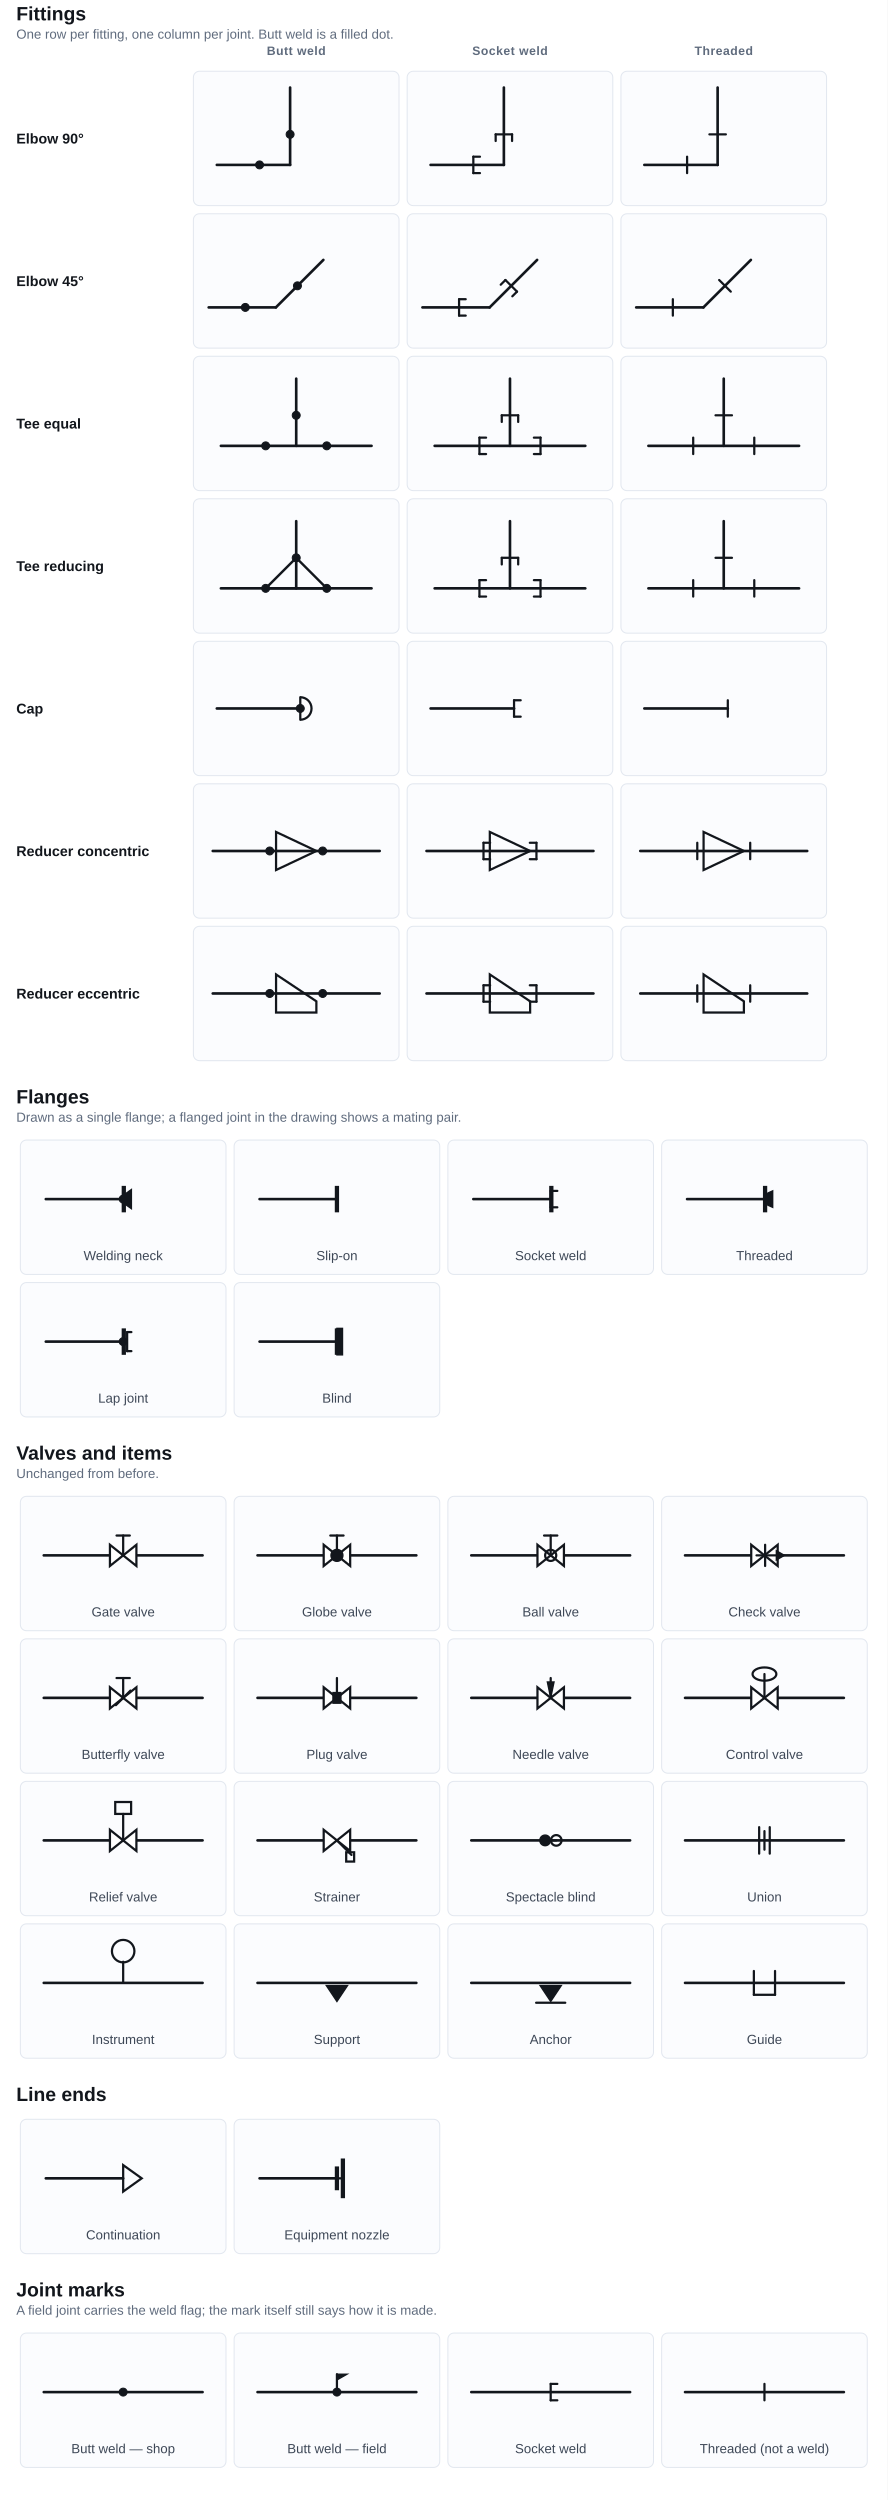
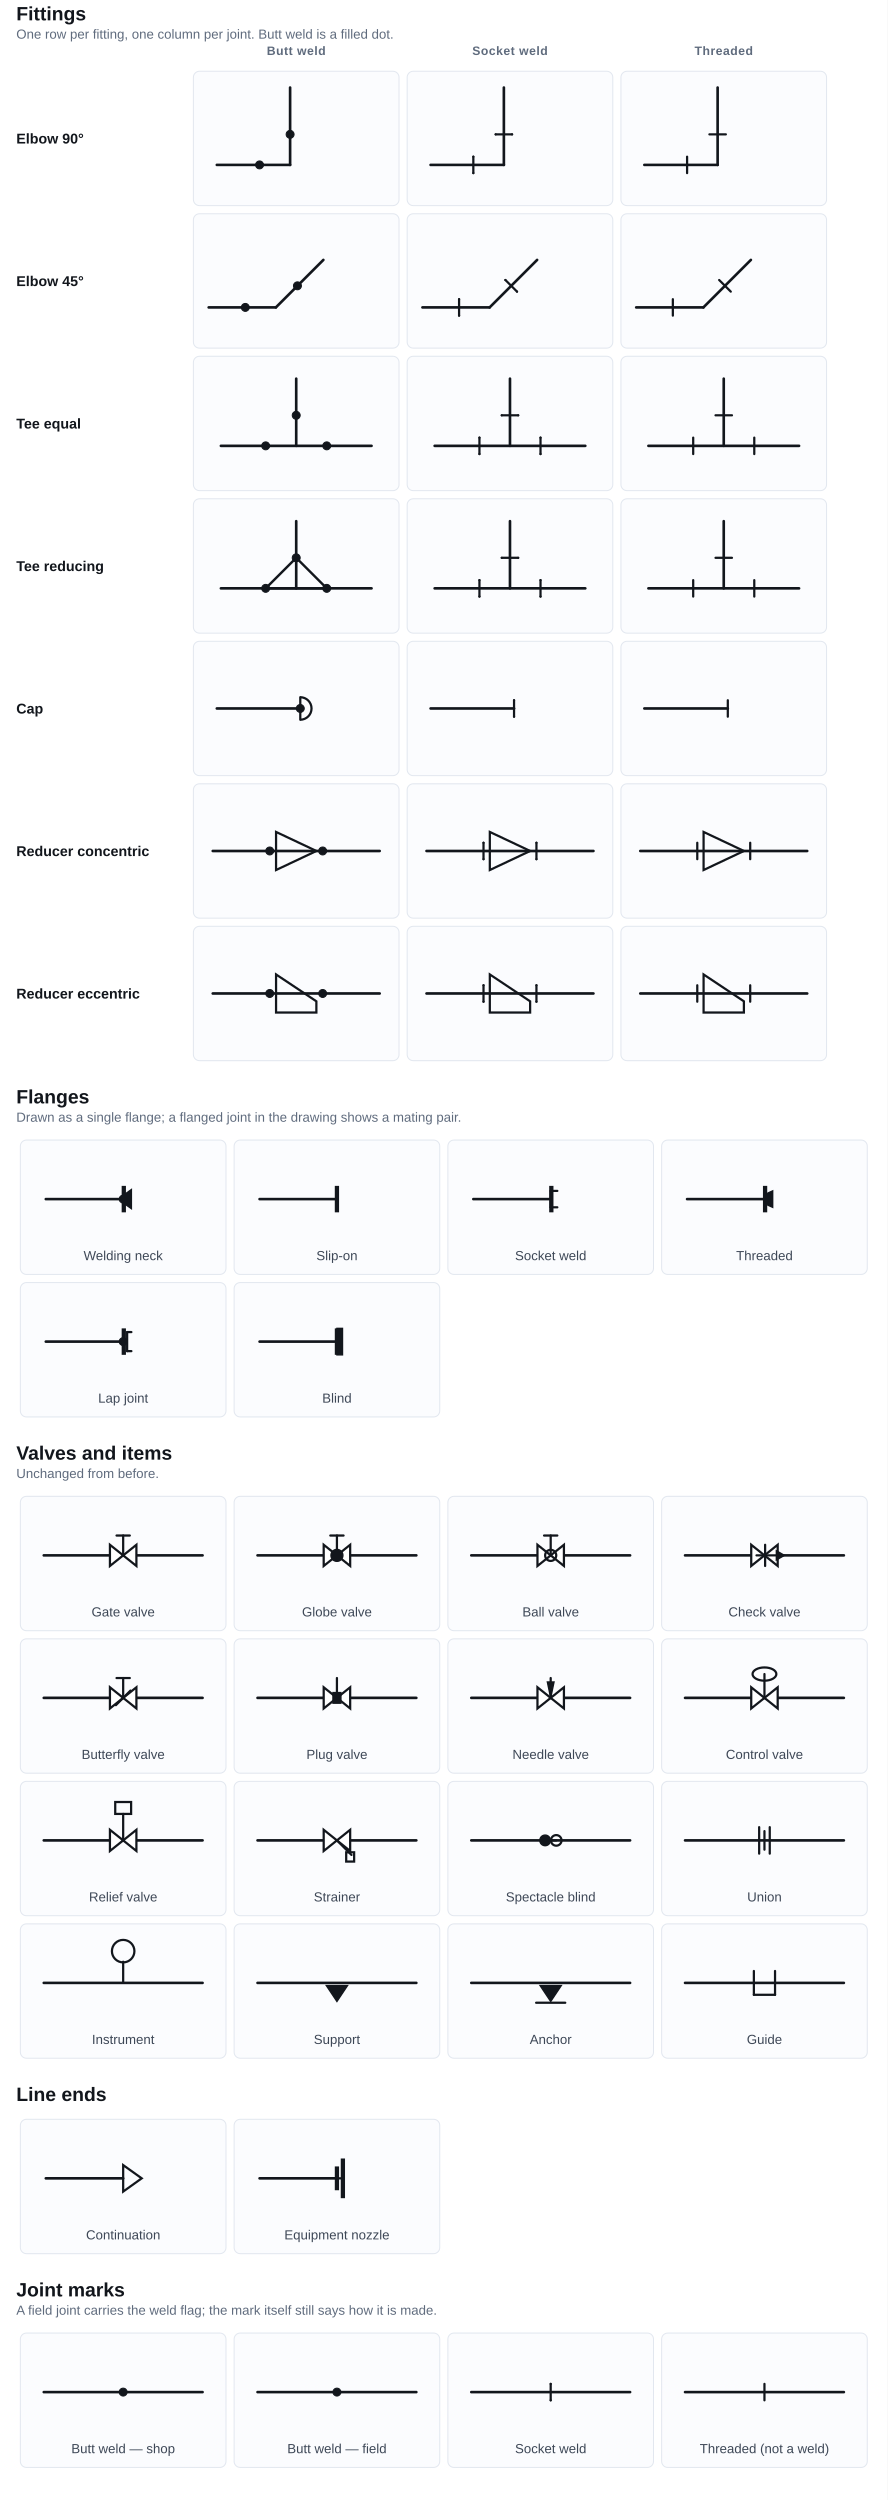
<svg xmlns="http://www.w3.org/2000/svg" viewBox="0 0 872 2456" width="872" height="2456">
  <style>
text { font-family: "Helvetica Neue", Arial, sans-serif; }
.bg { fill: #ffffff; }
.cell { fill: #fbfcfe; stroke: #e2e7ef; stroke-width: 1; }
.cap { font-size: 13px; fill: #3d4756; text-anchor: middle; }
.rowhead { font-size: 14px; font-weight: 600; fill: #12161c; }
.colhead { font-size: 12px; font-weight: 700; fill: #5f6b7d; text-anchor: middle; letter-spacing: 0.04em; }
.head { font-size: 19px; font-weight: 700; fill: #12161c; }
.sub { font-size: 13px; fill: #5f6b7d; }
.pipe { stroke: #12161c; stroke-width: 2.6; stroke-linecap: round; fill: none; }
.fitting-body { fill: none; stroke: #12161c; stroke-width: 2.4; }
.sym-line { stroke: #12161c; stroke-width: 2.2; fill: none; stroke-linecap: round; }
.sym-heavy { stroke: #12161c; stroke-width: 4.2; fill: none; }
.sym-fill { fill: #ffffff; stroke: #12161c; stroke-width: 2.2; }
.sym-hollow { fill: none; stroke: #12161c; stroke-width: 2.2; }
.sym-solid { fill: #12161c; stroke: #12161c; stroke-width: 1.4; }
.joint-bw { fill: #12161c; stroke: #12161c; stroke-width: 1; }
</style>
  <rect class="bg" x="0" y="0" width="872" height="2456" />
  <text class="head" x="16" y="20">Fittings</text>
  <text class="sub" x="16" y="38">One row per fitting, one column per joint. Butt weld is a filled dot.</text>
  <text class="colhead" x="291" y="54">Butt weld</text>
  <text class="colhead" x="501" y="54">Socket weld</text>
  <text class="colhead" x="711" y="54">Threaded</text>
  <text class="rowhead" x="16" y="141">Elbow 90°</text>
  <rect class="cell" x="190" y="70" width="202" height="132" rx="6" />
  <line class="pipe" x1="213" y1="162" x2="285" y2="162" />
  <line class="pipe" x1="285" y1="162" x2="285" y2="86" />
  <circle class="joint-bw" cx="255.00" cy="162.00" r="3.90" />
  <circle class="joint-bw" cx="285.00" cy="132.00" r="3.90" />
  <rect class="cell" x="400" y="70" width="202" height="132" rx="6" />
  <line class="pipe" x1="423" y1="162" x2="495" y2="162" />
  <line class="pipe" x1="495" y1="162" x2="495" y2="86" />
  <line class="sym-line" x1="465.00" y1="153.94" x2="465.00" y2="170.06" />
-   <line class="sym-line" x1="465.00" y1="153.94" x2="471.50" y2="153.94" />
-   <line class="sym-line" x1="465.00" y1="170.06" x2="471.50" y2="170.06" />
+   <line class="sym-line" x1="465.00" y1="153.94" x2="465.00" y2="153.94" />
+   <line class="sym-line" x1="465.00" y1="170.06" x2="465.00" y2="170.06" />
  <line class="sym-line" x1="503.06" y1="132.00" x2="486.94" y2="132.00" />
-   <line class="sym-line" x1="503.06" y1="132.00" x2="503.06" y2="138.50" />
-   <line class="sym-line" x1="486.94" y1="132.00" x2="486.94" y2="138.50" />
+   <line class="sym-line" x1="503.06" y1="132.00" x2="503.06" y2="132.00" />
+   <line class="sym-line" x1="486.94" y1="132.00" x2="486.94" y2="132.00" />
  <rect class="cell" x="610" y="70" width="202" height="132" rx="6" />
  <line class="pipe" x1="633" y1="162" x2="705" y2="162" />
  <line class="pipe" x1="705" y1="162" x2="705" y2="86" />
  <line class="sym-line" x1="675.00" y1="153.94" x2="675.00" y2="170.06" />
  <line class="sym-line" x1="713.06" y1="132.00" x2="696.94" y2="132.00" />
  <text class="rowhead" x="16" y="281">Elbow 45°</text>
  <rect class="cell" x="190" y="210" width="202" height="132" rx="6" />
  <line class="pipe" x1="205" y1="302" x2="271" y2="302" />
  <line class="pipe" x1="271" y1="302" x2="317.669" y2="255.331" />
  <circle class="joint-bw" cx="241.00" cy="302.00" r="3.90" />
  <circle class="joint-bw" cx="292.21" cy="280.79" r="3.90" />
  <rect class="cell" x="400" y="210" width="202" height="132" rx="6" />
  <line class="pipe" x1="415" y1="302" x2="481" y2="302" />
  <line class="pipe" x1="481" y1="302" x2="527.669" y2="255.331" />
  <line class="sym-line" x1="451.00" y1="293.94" x2="451.00" y2="310.06" />
-   <line class="sym-line" x1="451.00" y1="293.94" x2="457.50" y2="293.94" />
-   <line class="sym-line" x1="451.00" y1="310.06" x2="457.50" y2="310.06" />
+   <line class="sym-line" x1="451.00" y1="293.94" x2="451.00" y2="293.94" />
+   <line class="sym-line" x1="451.00" y1="310.06" x2="451.00" y2="310.06" />
  <line class="sym-line" x1="507.91" y1="286.49" x2="496.51" y2="275.09" />
-   <line class="sym-line" x1="507.91" y1="286.49" x2="503.32" y2="291.08" />
-   <line class="sym-line" x1="496.51" y1="275.09" x2="491.92" y2="279.68" />
+   <line class="sym-line" x1="507.91" y1="286.49" x2="507.91" y2="286.49" />
+   <line class="sym-line" x1="496.51" y1="275.09" x2="496.51" y2="275.09" />
  <rect class="cell" x="610" y="210" width="202" height="132" rx="6" />
  <line class="pipe" x1="625" y1="302" x2="691" y2="302" />
  <line class="pipe" x1="691" y1="302" x2="737.669" y2="255.331" />
  <line class="sym-line" x1="661.00" y1="293.94" x2="661.00" y2="310.06" />
  <line class="sym-line" x1="717.91" y1="286.49" x2="706.51" y2="275.09" />
  <text class="rowhead" x="16" y="421">Tee equal</text>
  <rect class="cell" x="190" y="350" width="202" height="132" rx="6" />
  <line class="pipe" x1="217" y1="438" x2="365" y2="438" />
  <line class="pipe" x1="291" y1="438" x2="291" y2="372" />
  <circle class="joint-bw" cx="261.00" cy="438.00" r="3.90" />
  <circle class="joint-bw" cx="321.00" cy="438.00" r="3.90" />
  <circle class="joint-bw" cx="291.00" cy="408.00" r="3.90" />
  <rect class="cell" x="400" y="350" width="202" height="132" rx="6" />
  <line class="pipe" x1="427" y1="438" x2="575" y2="438" />
  <line class="pipe" x1="501" y1="438" x2="501" y2="372" />
  <line class="sym-line" x1="471.00" y1="429.94" x2="471.00" y2="446.06" />
-   <line class="sym-line" x1="471.00" y1="429.94" x2="477.50" y2="429.94" />
-   <line class="sym-line" x1="471.00" y1="446.06" x2="477.50" y2="446.06" />
+   <line class="sym-line" x1="471.00" y1="429.94" x2="471.00" y2="429.94" />
+   <line class="sym-line" x1="471.00" y1="446.06" x2="471.00" y2="446.06" />
  <line class="sym-line" x1="531.00" y1="446.06" x2="531.00" y2="429.94" />
-   <line class="sym-line" x1="531.00" y1="446.06" x2="524.50" y2="446.06" />
-   <line class="sym-line" x1="531.00" y1="429.94" x2="524.50" y2="429.94" />
+   <line class="sym-line" x1="531.00" y1="446.06" x2="531.00" y2="446.06" />
+   <line class="sym-line" x1="531.00" y1="429.94" x2="531.00" y2="429.94" />
  <line class="sym-line" x1="509.06" y1="408.00" x2="492.94" y2="408.00" />
-   <line class="sym-line" x1="509.06" y1="408.00" x2="509.06" y2="414.50" />
-   <line class="sym-line" x1="492.94" y1="408.00" x2="492.94" y2="414.50" />
+   <line class="sym-line" x1="509.06" y1="408.00" x2="509.06" y2="408.00" />
+   <line class="sym-line" x1="492.94" y1="408.00" x2="492.94" y2="408.00" />
  <rect class="cell" x="610" y="350" width="202" height="132" rx="6" />
  <line class="pipe" x1="637" y1="438" x2="785" y2="438" />
  <line class="pipe" x1="711" y1="438" x2="711" y2="372" />
  <line class="sym-line" x1="681.00" y1="429.94" x2="681.00" y2="446.06" />
  <line class="sym-line" x1="741.00" y1="446.06" x2="741.00" y2="429.94" />
  <line class="sym-line" x1="719.06" y1="408.00" x2="702.94" y2="408.00" />
  <text class="rowhead" x="16" y="561">Tee reducing</text>
  <rect class="cell" x="190" y="490" width="202" height="132" rx="6" />
  <line class="pipe" x1="217" y1="578" x2="365" y2="578" />
  <line class="pipe" x1="291" y1="578" x2="291" y2="512" />
  <polygon class="fitting-body" points="261,578 321,578 291,548" />
  <circle class="joint-bw" cx="261.00" cy="578.00" r="3.90" />
  <circle class="joint-bw" cx="321.00" cy="578.00" r="3.90" />
  <circle class="joint-bw" cx="291.00" cy="548.00" r="3.90" />
  <rect class="cell" x="400" y="490" width="202" height="132" rx="6" />
  <line class="pipe" x1="427" y1="578" x2="575" y2="578" />
  <line class="pipe" x1="501" y1="578" x2="501" y2="512" />
  <line class="sym-line" x1="471.00" y1="569.94" x2="471.00" y2="586.06" />
-   <line class="sym-line" x1="471.00" y1="569.94" x2="477.50" y2="569.94" />
-   <line class="sym-line" x1="471.00" y1="586.06" x2="477.50" y2="586.06" />
+   <line class="sym-line" x1="471.00" y1="569.94" x2="471.00" y2="569.94" />
+   <line class="sym-line" x1="471.00" y1="586.06" x2="471.00" y2="586.06" />
  <line class="sym-line" x1="531.00" y1="586.06" x2="531.00" y2="569.94" />
-   <line class="sym-line" x1="531.00" y1="586.06" x2="524.50" y2="586.06" />
-   <line class="sym-line" x1="531.00" y1="569.94" x2="524.50" y2="569.94" />
+   <line class="sym-line" x1="531.00" y1="586.06" x2="531.00" y2="586.06" />
+   <line class="sym-line" x1="531.00" y1="569.94" x2="531.00" y2="569.94" />
  <line class="sym-line" x1="509.06" y1="548.00" x2="492.94" y2="548.00" />
-   <line class="sym-line" x1="509.06" y1="548.00" x2="509.06" y2="554.50" />
-   <line class="sym-line" x1="492.94" y1="548.00" x2="492.94" y2="554.50" />
+   <line class="sym-line" x1="509.06" y1="548.00" x2="509.06" y2="548.00" />
+   <line class="sym-line" x1="492.94" y1="548.00" x2="492.94" y2="548.00" />
  <rect class="cell" x="610" y="490" width="202" height="132" rx="6" />
  <line class="pipe" x1="637" y1="578" x2="785" y2="578" />
  <line class="pipe" x1="711" y1="578" x2="711" y2="512" />
  <line class="sym-line" x1="681.00" y1="569.94" x2="681.00" y2="586.06" />
  <line class="sym-line" x1="741.00" y1="586.06" x2="741.00" y2="569.94" />
  <line class="sym-line" x1="719.06" y1="548.00" x2="702.94" y2="548.00" />
  <text class="rowhead" x="16" y="701">Cap</text>
  <rect class="cell" x="190" y="630" width="202" height="132" rx="6" />
  <line class="pipe" x1="213" y1="696" x2="295" y2="696" />
  <line class="sym-line" x1="295.00" y1="684.95" x2="295.00" y2="707.05" />
  <path class="sym-hollow" d="M 295.00 684.95 A 11.05 11.05 0 0 1 295.00 707.05" />
  <circle class="joint-bw" cx="295.00" cy="696.00" r="3.90" />
  <rect class="cell" x="400" y="630" width="202" height="132" rx="6" />
  <line class="pipe" x1="423" y1="696" x2="505" y2="696" />
  <line class="sym-line" x1="505.00" y1="687.94" x2="505.00" y2="704.06" />
-   <line class="sym-line" x1="505.00" y1="687.94" x2="511.50" y2="687.94" />
-   <line class="sym-line" x1="505.00" y1="704.06" x2="511.50" y2="704.06" />
+   <line class="sym-line" x1="505.00" y1="687.94" x2="505.00" y2="687.94" />
+   <line class="sym-line" x1="505.00" y1="704.06" x2="505.00" y2="704.06" />
  <rect class="cell" x="610" y="630" width="202" height="132" rx="6" />
  <line class="pipe" x1="633" y1="696" x2="715" y2="696" />
  <line class="sym-line" x1="715.00" y1="687.94" x2="715.00" y2="704.06" />
  <text class="rowhead" x="16" y="841">Reducer concentric</text>
  <rect class="cell" x="190" y="770" width="202" height="132" rx="6" />
  <line class="pipe" x1="209" y1="836" x2="373" y2="836" />
  <polygon class="sym-hollow" points="271.20,817.30 271.20,854.70 310.80,836.00" />
  <circle class="joint-bw" cx="265.00" cy="836.00" r="3.90" />
  <circle class="joint-bw" cx="317.00" cy="836.00" r="3.90" />
  <rect class="cell" x="400" y="770" width="202" height="132" rx="6" />
  <line class="pipe" x1="419" y1="836" x2="583" y2="836" />
  <polygon class="sym-hollow" points="481.20,817.30 481.20,854.70 520.80,836.00" />
  <line class="sym-line" x1="475.00" y1="827.94" x2="475.00" y2="844.06" />
-   <line class="sym-line" x1="475.00" y1="827.94" x2="481.50" y2="827.94" />
-   <line class="sym-line" x1="475.00" y1="844.06" x2="481.50" y2="844.06" />
+   <line class="sym-line" x1="475.00" y1="827.94" x2="475.00" y2="827.94" />
+   <line class="sym-line" x1="475.00" y1="844.06" x2="475.00" y2="844.06" />
  <line class="sym-line" x1="527.00" y1="844.06" x2="527.00" y2="827.94" />
-   <line class="sym-line" x1="527.00" y1="844.06" x2="520.50" y2="844.06" />
-   <line class="sym-line" x1="527.00" y1="827.94" x2="520.50" y2="827.94" />
+   <line class="sym-line" x1="527.00" y1="844.06" x2="527.00" y2="844.06" />
+   <line class="sym-line" x1="527.00" y1="827.94" x2="527.00" y2="827.94" />
  <rect class="cell" x="610" y="770" width="202" height="132" rx="6" />
  <line class="pipe" x1="629" y1="836" x2="793" y2="836" />
  <polygon class="sym-hollow" points="691.20,817.30 691.20,854.70 730.80,836.00" />
  <line class="sym-line" x1="685.00" y1="827.94" x2="685.00" y2="844.06" />
  <line class="sym-line" x1="737.00" y1="844.06" x2="737.00" y2="827.94" />
  <text class="rowhead" x="16" y="981">Reducer eccentric</text>
  <rect class="cell" x="190" y="910" width="202" height="132" rx="6" />
  <line class="pipe" x1="209" y1="976" x2="373" y2="976" />
  <polygon class="sym-hollow" points="271.20,957.30 271.20,994.70 310.80,994.70 310.80,983.70" />
  <circle class="joint-bw" cx="265.00" cy="976.00" r="3.90" />
  <circle class="joint-bw" cx="317.00" cy="976.00" r="3.90" />
  <rect class="cell" x="400" y="910" width="202" height="132" rx="6" />
  <line class="pipe" x1="419" y1="976" x2="583" y2="976" />
  <polygon class="sym-hollow" points="481.20,957.30 481.20,994.70 520.80,994.70 520.80,983.70" />
  <line class="sym-line" x1="475.00" y1="967.94" x2="475.00" y2="984.06" />
-   <line class="sym-line" x1="475.00" y1="967.94" x2="481.50" y2="967.94" />
-   <line class="sym-line" x1="475.00" y1="984.06" x2="481.50" y2="984.06" />
+   <line class="sym-line" x1="475.00" y1="967.94" x2="475.00" y2="967.94" />
+   <line class="sym-line" x1="475.00" y1="984.06" x2="475.00" y2="984.06" />
  <line class="sym-line" x1="527.00" y1="984.06" x2="527.00" y2="967.94" />
-   <line class="sym-line" x1="527.00" y1="984.06" x2="520.50" y2="984.06" />
-   <line class="sym-line" x1="527.00" y1="967.94" x2="520.50" y2="967.94" />
+   <line class="sym-line" x1="527.00" y1="984.06" x2="527.00" y2="984.06" />
+   <line class="sym-line" x1="527.00" y1="967.94" x2="527.00" y2="967.94" />
  <rect class="cell" x="610" y="910" width="202" height="132" rx="6" />
  <line class="pipe" x1="629" y1="976" x2="793" y2="976" />
  <polygon class="sym-hollow" points="691.20,957.30 691.20,994.70 730.80,994.70 730.80,983.70" />
  <line class="sym-line" x1="685.00" y1="967.94" x2="685.00" y2="984.06" />
  <line class="sym-line" x1="737.00" y1="984.06" x2="737.00" y2="967.94" />
  <text class="head" x="16" y="1084">Flanges</text>
  <text class="sub" x="16" y="1102">Drawn as a single flange; a flanged joint in the drawing shows a mating pair.</text>
  <rect class="cell" x="20" y="1120" width="202" height="132" rx="6" />
  <line class="pipe" x1="45" y1="1178" x2="121" y2="1178" />
  <polygon class="sym-solid" points="121.00,1174.36 121.00,1181.64 129.06,1187.36 129.06,1168.64" />
  <line class="sym-heavy" x1="121.62" y1="1165.00" x2="121.62" y2="1191.00" />
  <circle class="joint-bw" cx="121.00" cy="1178.00" r="3.90" />
  <text class="cap" x="121" y="1238">Welding neck</text>
  <rect class="cell" x="230" y="1120" width="202" height="132" rx="6" />
  <line class="pipe" x1="255" y1="1178" x2="331" y2="1178" />
  <line class="sym-heavy" x1="331.00" y1="1165.00" x2="331.00" y2="1191.00" />
  <text class="cap" x="331" y="1238">Slip-on</text>
  <rect class="cell" x="440" y="1120" width="202" height="132" rx="6" />
  <line class="pipe" x1="465" y1="1178" x2="541" y2="1178" />
  <line class="sym-line" x1="541.00" y1="1169.94" x2="541.00" y2="1186.06" />
  <line class="sym-line" x1="541.00" y1="1169.94" x2="547.50" y2="1169.94" />
  <line class="sym-line" x1="541.00" y1="1186.06" x2="547.50" y2="1186.06" />
  <line class="sym-heavy" x1="541.62" y1="1165.00" x2="541.62" y2="1191.00" />
  <text class="cap" x="541" y="1238">Socket weld</text>
  <rect class="cell" x="650" y="1120" width="202" height="132" rx="6" />
  <line class="pipe" x1="675" y1="1178" x2="751" y2="1178" />
  <polygon class="sym-solid" points="751.00,1173.58 751.00,1182.42 759.06,1186.06 759.06,1169.94" />
  <line class="sym-heavy" x1="751.62" y1="1165.00" x2="751.62" y2="1191.00" />
  <text class="cap" x="751" y="1238">Threaded</text>
  <rect class="cell" x="20" y="1260" width="202" height="132" rx="6" />
  <line class="pipe" x1="45" y1="1318" x2="121" y2="1318" />
  <line class="sym-line" x1="124.90" y1="1308.64" x2="124.90" y2="1327.36" />
  <line class="sym-line" x1="124.90" y1="1308.64" x2="129.06" y2="1308.64" />
  <line class="sym-line" x1="124.90" y1="1327.36" x2="129.06" y2="1327.36" />
  <line class="sym-heavy" x1="121.62" y1="1305.00" x2="121.62" y2="1331.00" />
  <circle class="joint-bw" cx="121.00" cy="1318.00" r="3.90" />
  <text class="cap" x="121" y="1378">Lap joint</text>
  <rect class="cell" x="230" y="1260" width="202" height="132" rx="6" />
  <line class="pipe" x1="255" y1="1318" x2="331" y2="1318" />
  <line class="sym-heavy" x1="331.00" y1="1305.00" x2="331.00" y2="1331.00" />
  <polygon class="sym-solid" points="331.00,1305.00 336.46,1305.00 336.46,1331.00 331.00,1331.00" />
  <text class="cap" x="331" y="1378">Blind</text>
  <text class="head" x="16" y="1434">Valves and items</text>
  <text class="sub" x="16" y="1452">Unchanged from before.</text>
  <rect class="cell" x="20" y="1470" width="202" height="132" rx="6" />
  <line class="pipe" x1="43" y1="1528" x2="199" y2="1528" />
  <polygon class="sym-fill" points="108.00,1517.60 108.00,1538.40 121.00,1528.00" />
  <polygon class="sym-fill" points="134.00,1517.60 134.00,1538.40 121.00,1528.00" />
  <line class="sym-line" x1="121.00" y1="1528.00" x2="121.00" y2="1508.50" />
  <line class="sym-line" x1="114.50" y1="1508.50" x2="127.50" y2="1508.50" />
  <text class="cap" x="121" y="1588">Gate valve</text>
  <rect class="cell" x="230" y="1470" width="202" height="132" rx="6" />
  <line class="pipe" x1="253" y1="1528" x2="409" y2="1528" />
  <polygon class="sym-fill" points="318.00,1517.60 318.00,1538.40 331.00,1528.00" />
  <polygon class="sym-fill" points="344.00,1517.60 344.00,1538.40 331.00,1528.00" />
  <circle class="sym-solid" cx="331.00" cy="1528.00" r="5.85" />
  <line class="sym-line" x1="331.00" y1="1528.00" x2="331.00" y2="1508.50" />
  <line class="sym-line" x1="324.50" y1="1508.50" x2="337.50" y2="1508.50" />
  <text class="cap" x="331" y="1588">Globe valve</text>
  <rect class="cell" x="440" y="1470" width="202" height="132" rx="6" />
  <line class="pipe" x1="463" y1="1528" x2="619" y2="1528" />
  <polygon class="sym-fill" points="528.00,1517.60 528.00,1538.40 541.00,1528.00" />
  <polygon class="sym-fill" points="554.00,1517.60 554.00,1538.40 541.00,1528.00" />
  <circle class="sym-hollow" cx="541.00" cy="1528.00" r="5.46" />
  <line class="sym-line" x1="541.00" y1="1528.00" x2="541.00" y2="1508.50" />
  <line class="sym-line" x1="534.50" y1="1508.50" x2="547.50" y2="1508.50" />
  <text class="cap" x="541" y="1588">Ball valve</text>
  <rect class="cell" x="650" y="1470" width="202" height="132" rx="6" />
  <line class="pipe" x1="673" y1="1528" x2="829" y2="1528" />
  <polygon class="sym-fill" points="738.00,1517.60 738.00,1538.40 751.00,1528.00" />
  <polygon class="sym-fill" points="764.00,1517.60 764.00,1538.40 751.00,1528.00" />
  <line class="sym-line" x1="751.65" y1="1517.60" x2="751.65" y2="1538.40" />
  <line class="sym-line" x1="743.20" y1="1528.00" x2="762.70" y2="1528.00" />
  <polygon class="sym-solid" points="770.50,1528.00 762.70,1523.45 762.70,1532.55" />
  <text class="cap" x="751" y="1588">Check valve</text>
  <rect class="cell" x="20" y="1610" width="202" height="132" rx="6" />
  <line class="pipe" x1="43" y1="1668" x2="199" y2="1668" />
  <polygon class="sym-fill" points="108.00,1657.60 108.00,1678.40 121.00,1668.00" />
  <polygon class="sym-fill" points="134.00,1657.60 134.00,1678.40 121.00,1668.00" />
  <line class="sym-line" x1="113.85" y1="1675.15" x2="128.15" y2="1660.85" />
  <line class="sym-line" x1="121.00" y1="1668.00" x2="121.00" y2="1648.50" />
  <line class="sym-line" x1="114.50" y1="1648.50" x2="127.50" y2="1648.50" />
  <text class="cap" x="121" y="1728">Butterfly valve</text>
  <rect class="cell" x="230" y="1610" width="202" height="132" rx="6" />
  <line class="pipe" x1="253" y1="1668" x2="409" y2="1668" />
  <polygon class="sym-fill" points="318.00,1657.60 318.00,1678.40 331.00,1668.00" />
  <polygon class="sym-fill" points="344.00,1657.60 344.00,1678.40 331.00,1668.00" />
  <polygon class="sym-solid" points="327.10,1662.80 334.90,1662.80 334.90,1673.20 327.10,1673.20" />
  <line class="sym-line" x1="331.00" y1="1668.00" x2="331.00" y2="1648.50" />
  <text class="cap" x="331" y="1728">Plug valve</text>
  <rect class="cell" x="440" y="1610" width="202" height="132" rx="6" />
  <line class="pipe" x1="463" y1="1668" x2="619" y2="1668" />
  <polygon class="sym-fill" points="528.00,1657.60 528.00,1678.40 541.00,1668.00" />
  <polygon class="sym-fill" points="554.00,1657.60 554.00,1678.40 541.00,1668.00" />
  <line class="sym-line" x1="541.00" y1="1668.00" x2="541.00" y2="1648.50" />
  <polygon class="sym-solid" points="541.00,1668.00 537.75,1652.40 544.25,1652.40" />
  <text class="cap" x="541" y="1728">Needle valve</text>
  <rect class="cell" x="650" y="1610" width="202" height="132" rx="6" />
  <line class="pipe" x1="673" y1="1668" x2="829" y2="1668" />
  <polygon class="sym-fill" points="738.00,1657.60 738.00,1678.40 751.00,1668.00" />
  <polygon class="sym-fill" points="764.00,1657.60 764.00,1678.40 751.00,1668.00" />
  <line class="sym-line" x1="751.00" y1="1668.00" x2="751.00" y2="1644.60" />
  <ellipse class="sym-hollow" cx="751.00" cy="1644.60" rx="11.70" ry="6.50" />
  <text class="cap" x="751" y="1728">Control valve</text>
  <rect class="cell" x="20" y="1750" width="202" height="132" rx="6" />
  <line class="pipe" x1="43" y1="1808" x2="199" y2="1808" />
  <polygon class="sym-fill" points="108.00,1797.60 108.00,1818.40 121.00,1808.00" />
  <polygon class="sym-fill" points="134.00,1797.60 134.00,1818.40 121.00,1808.00" />
  <line class="sym-line" x1="121.00" y1="1808.00" x2="121.00" y2="1782.00" />
  <polygon class="sym-hollow" points="113.20,1782.00 128.80,1782.00 128.80,1770.30 113.20,1770.30" />
  <text class="cap" x="121" y="1868">Relief valve</text>
  <rect class="cell" x="230" y="1750" width="202" height="132" rx="6" />
  <line class="pipe" x1="253" y1="1808" x2="409" y2="1808" />
  <polygon class="sym-fill" points="318.00,1797.60 318.00,1818.40 331.00,1808.00" />
  <polygon class="sym-fill" points="344.00,1797.60 344.00,1818.40 331.00,1808.00" />
  <line class="sym-line" x1="331.00" y1="1808.00" x2="345.30" y2="1822.30" />
  <polygon class="sym-hollow" points="340.10,1819.70 347.90,1819.70 347.90,1828.80 340.10,1828.80" />
  <text class="cap" x="331" y="1868">Strainer</text>
  <rect class="cell" x="440" y="1750" width="202" height="132" rx="6" />
  <line class="pipe" x1="463" y1="1808" x2="619" y2="1808" />
  <circle class="sym-solid" cx="535.54" cy="1808.00" r="5.20" />
  <circle class="sym-hollow" cx="546.46" cy="1808.00" r="5.20" />
  <line class="sym-line" x1="535.54" y1="1808.00" x2="546.46" y2="1808.00" />
  <text class="cap" x="541" y="1868">Spectacle blind</text>
  <rect class="cell" x="650" y="1750" width="202" height="132" rx="6" />
  <line class="pipe" x1="673" y1="1808" x2="829" y2="1808" />
  <line class="sym-line" x1="745.80" y1="1795.00" x2="745.80" y2="1821.00" />
  <line class="sym-line" x1="756.20" y1="1795.00" x2="756.20" y2="1821.00" />
  <line class="sym-line" x1="751.00" y1="1798.90" x2="751.00" y2="1817.10" />
  <text class="cap" x="751" y="1868">Union</text>
  <rect class="cell" x="20" y="1890" width="202" height="132" rx="6" />
  <line class="pipe" x1="43" y1="1948" x2="199" y2="1948" />
  <line class="sym-line" x1="121.00" y1="1948.00" x2="121.00" y2="1927.20" />
  <circle class="sym-hollow" cx="121.00" cy="1916.80" r="11.05" />
  <text class="cap" x="121" y="2008">Instrument</text>
  <rect class="cell" x="230" y="1890" width="202" height="132" rx="6" />
  <line class="pipe" x1="253" y1="1948" x2="409" y2="1948" />
  <polygon class="sym-solid" points="320.60,1950.60 341.40,1950.60 331.00,1966.20" />
  <text class="cap" x="331" y="2008">Support</text>
  <rect class="cell" x="440" y="1890" width="202" height="132" rx="6" />
  <line class="pipe" x1="463" y1="1948" x2="619" y2="1948" />
  <polygon class="sym-solid" points="530.60,1950.60 551.40,1950.60 541.00,1966.20" />
  <line class="sym-line" x1="526.70" y1="1967.50" x2="555.30" y2="1967.50" />
  <text class="cap" x="541" y="2008">Anchor</text>
  <rect class="cell" x="650" y="1890" width="202" height="132" rx="6" />
  <line class="pipe" x1="673" y1="1948" x2="829" y2="1948" />
  <line class="sym-line" x1="740.60" y1="1936.30" x2="740.60" y2="1959.70" />
  <line class="sym-line" x1="761.40" y1="1936.30" x2="761.40" y2="1959.70" />
  <line class="sym-line" x1="740.60" y1="1959.70" x2="761.40" y2="1959.70" />
  <text class="cap" x="751" y="2008">Guide</text>
  <text class="head" x="16" y="2064">Line ends</text>
  <rect class="cell" x="20" y="2082" width="202" height="132" rx="6" />
  <line class="pipe" x1="45" y1="2140" x2="121" y2="2140" />
  <polygon class="sym-hollow" points="121.00,2127.00 139.20,2140.00 121.00,2153.00" />
  <text class="cap" x="121" y="2200">Continuation</text>
  <rect class="cell" x="230" y="2082" width="202" height="132" rx="6" />
  <line class="pipe" x1="255" y1="2140" x2="331" y2="2140" />
  <line class="sym-heavy" x1="331.00" y1="2128.30" x2="331.00" y2="2151.70" />
  <line class="sym-heavy" x1="336.85" y1="2120.50" x2="336.85" y2="2159.50" />
  <line class="sym-line" x1="331.00" y1="2140.00" x2="336.85" y2="2140.00" />
  <text class="cap" x="331" y="2200">Equipment nozzle</text>
  <text class="head" x="16" y="2256">Joint marks</text>
  <text class="sub" x="16" y="2274">A field joint carries the weld flag; the mark itself still says how it is made.</text>
  <rect class="cell" x="20" y="2292" width="202" height="132" rx="6" />
  <line class="pipe" x1="43" y1="2350" x2="199" y2="2350" />
  <circle class="joint-bw" cx="121.00" cy="2350.00" r="3.90" />
  <text class="cap" x="121" y="2410">Butt weld — shop</text>
  <rect class="cell" x="230" y="2292" width="202" height="132" rx="6" />
  <line class="pipe" x1="253" y1="2350" x2="409" y2="2350" />
  <circle class="joint-bw" cx="331.00" cy="2350.00" r="3.90" />
-   <line class="sym-line" x1="331.00" y1="2350.00" x2="331.00" y2="2332.45" />
-   <polygon class="sym-solid" points="331.00,2332.45 340.75,2332.45 331.00,2338.04" />
  <text class="cap" x="331" y="2410">Butt weld — field</text>
  <rect class="cell" x="440" y="2292" width="202" height="132" rx="6" />
  <line class="pipe" x1="463" y1="2350" x2="619" y2="2350" />
  <line class="sym-line" x1="541.00" y1="2341.94" x2="541.00" y2="2358.06" />
-   <line class="sym-line" x1="541.00" y1="2341.94" x2="547.50" y2="2341.94" />
-   <line class="sym-line" x1="541.00" y1="2358.06" x2="547.50" y2="2358.06" />
+   <line class="sym-line" x1="541.00" y1="2341.94" x2="541.00" y2="2341.94" />
+   <line class="sym-line" x1="541.00" y1="2358.06" x2="541.00" y2="2358.06" />
  <text class="cap" x="541" y="2410">Socket weld</text>
  <rect class="cell" x="650" y="2292" width="202" height="132" rx="6" />
  <line class="pipe" x1="673" y1="2350" x2="829" y2="2350" />
  <line class="sym-line" x1="751.00" y1="2341.94" x2="751.00" y2="2358.06" />
  <text class="cap" x="751" y="2410">Threaded (not a weld)</text>
</svg>
